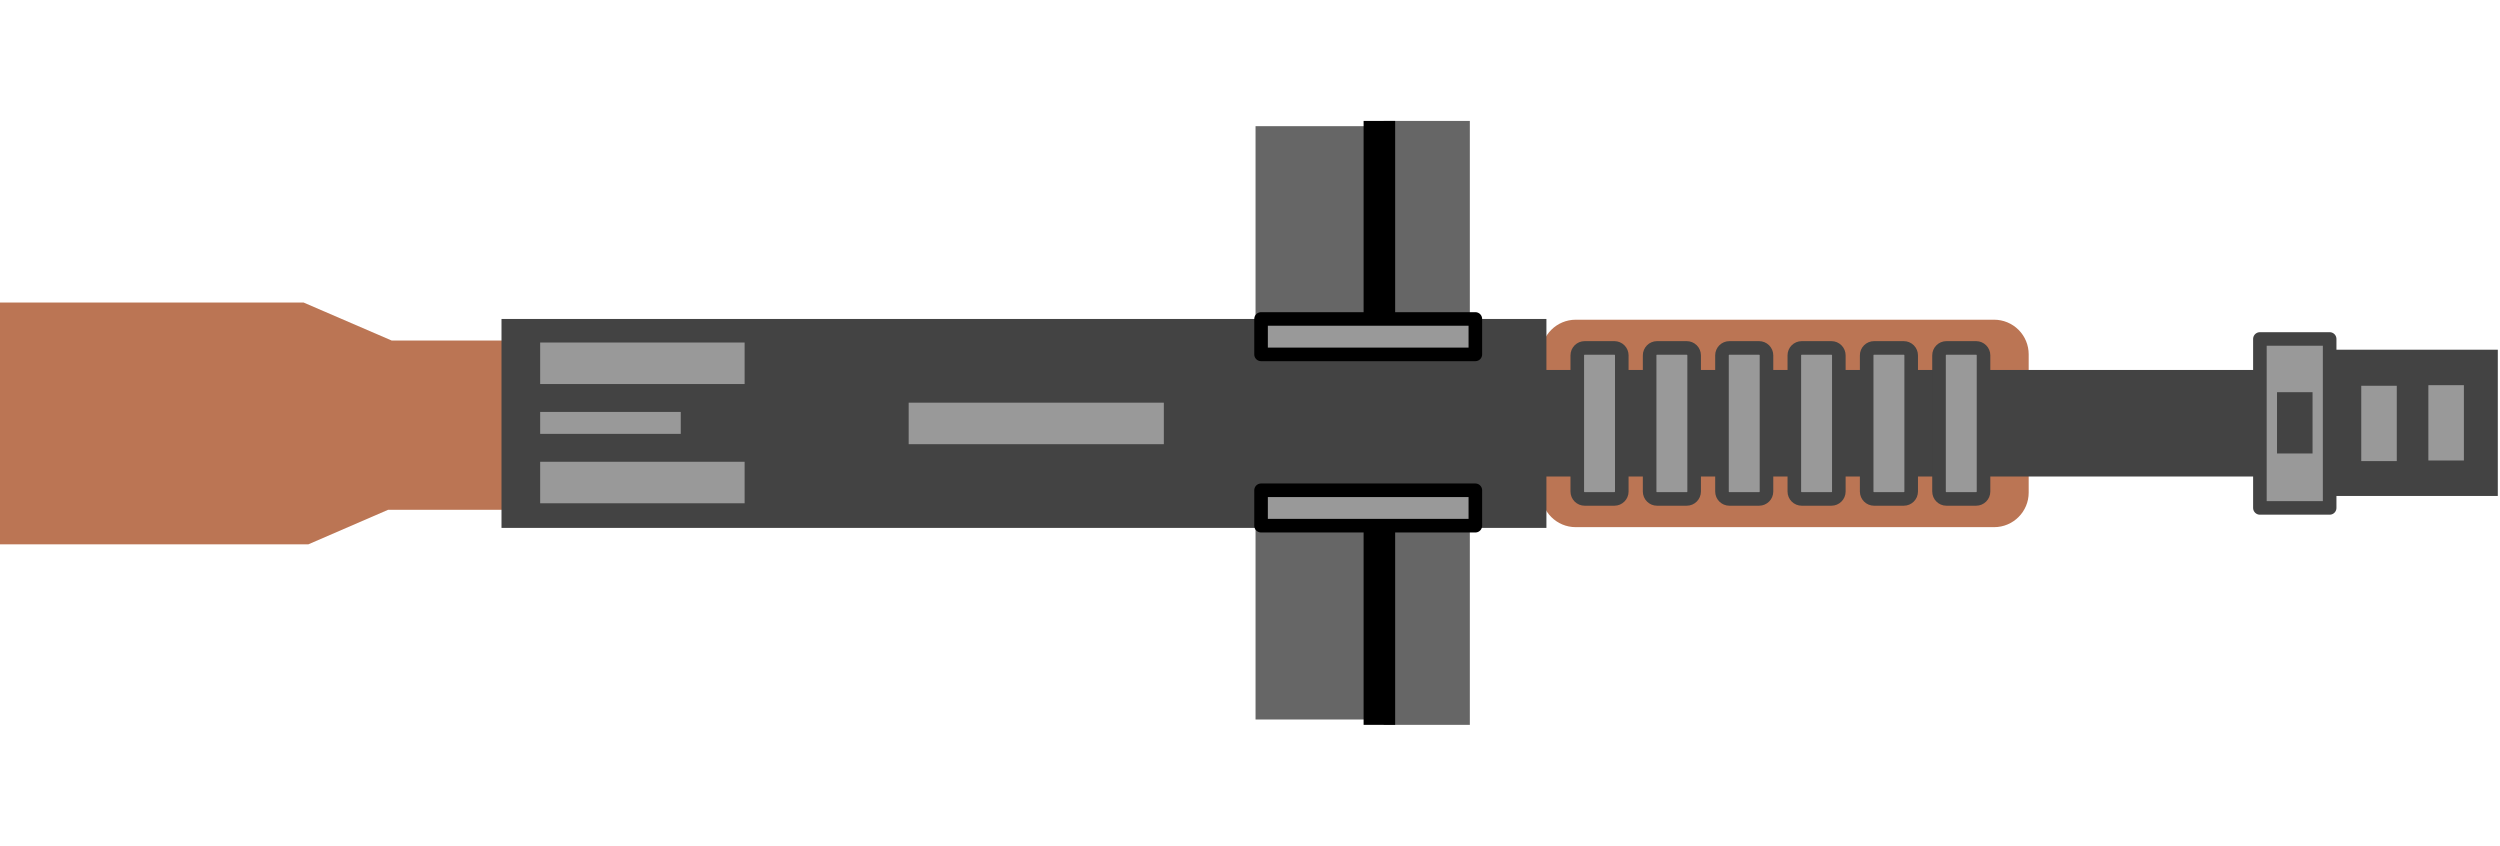
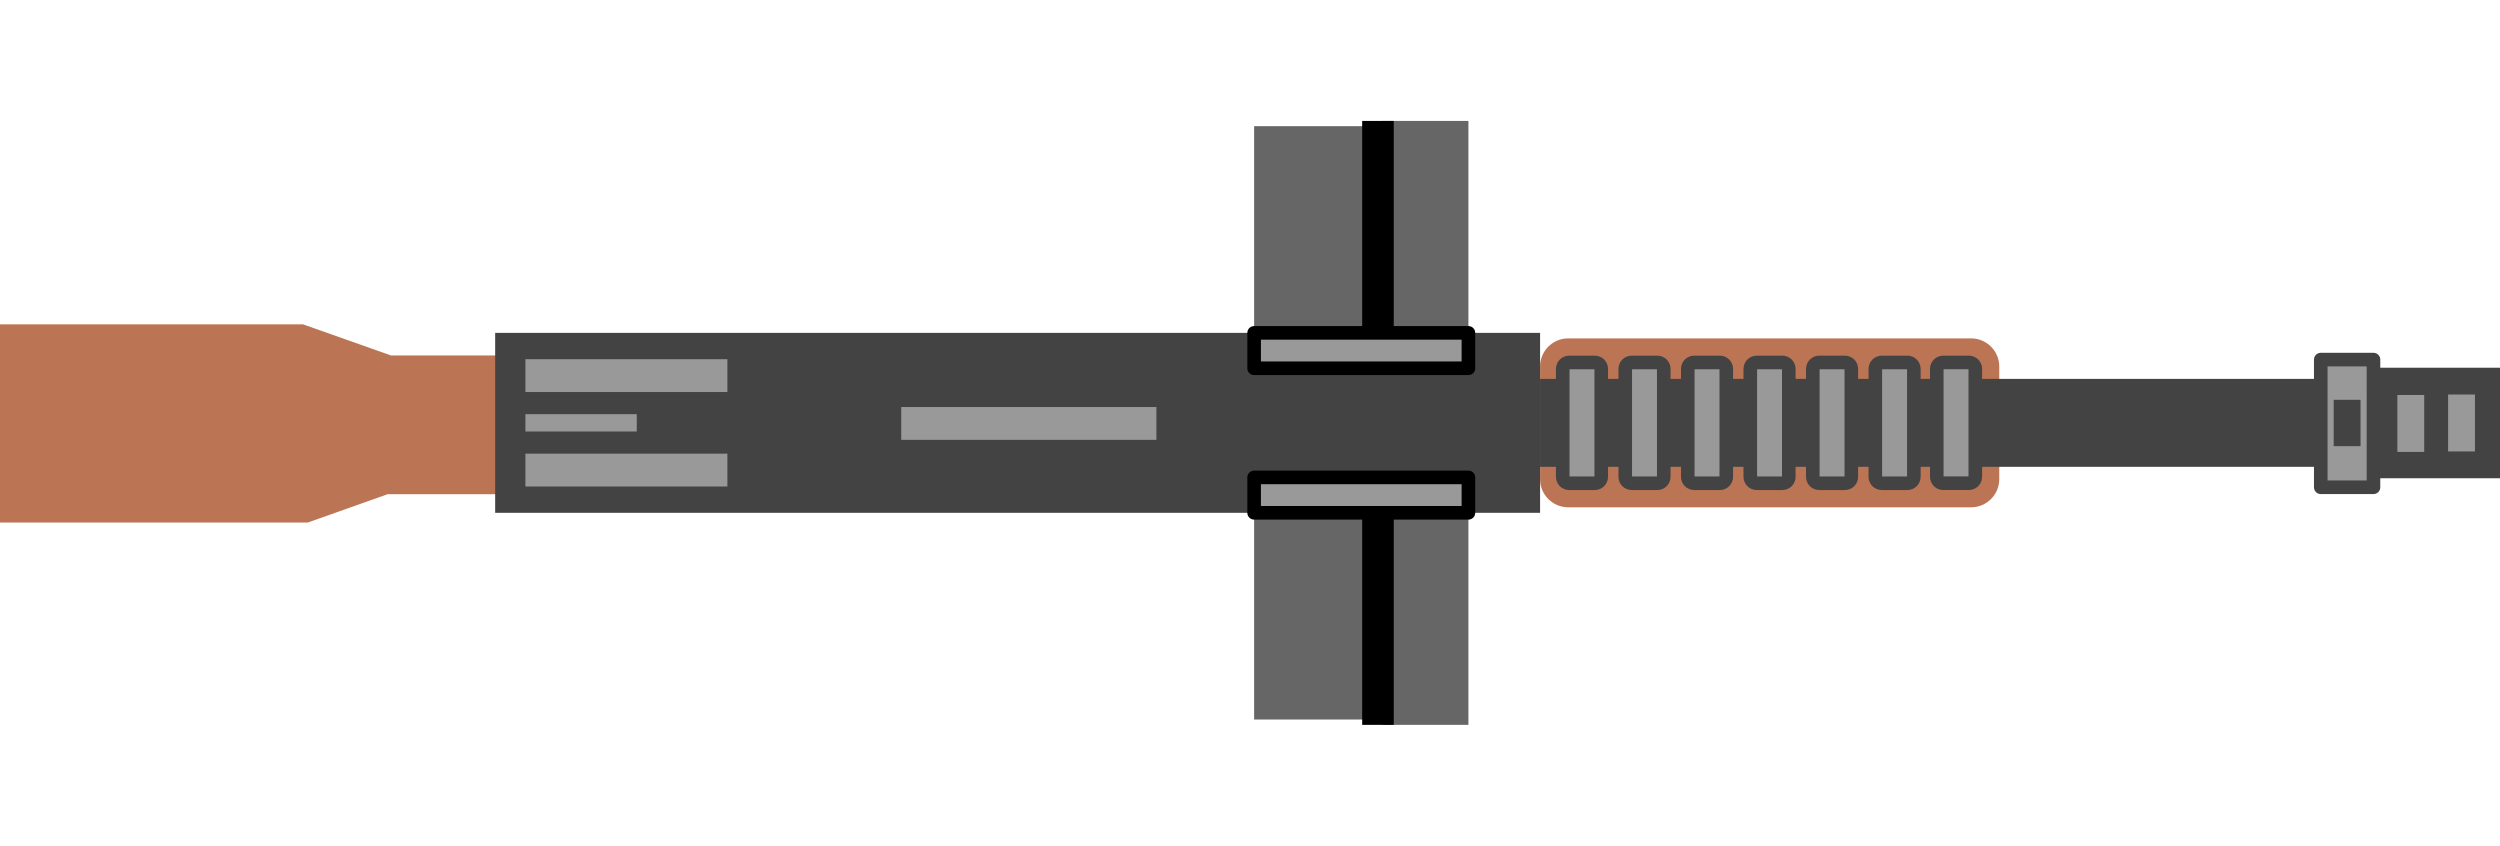
<svg xmlns="http://www.w3.org/2000/svg" version="1.1" viewBox="0.0 0.0 736.0 249.0" fill="none" stroke="none" stroke-linecap="square" stroke-miterlimit="10">
  <clipPath id="p.0">
    <path d="m0 0l736.0 0l0 249.0l-736.0 0l0 -249.0z" clip-rule="nonzero" />
  </clipPath>
  <g clip-path="url(#p.0)">
    <path fill="#000000" fill-opacity="0.0" d="m0 0l736.0 0l0 249.0l-736.0 0z" fill-rule="evenodd" />
-     <path fill="#bb7554" d="m453.717 104.302l0 0c0 -5.622 4.557 -10.179 10.179 -10.179l123.17 0c2.7 0 5.289 1.072 7.197 2.981c1.909 1.909 2.981 4.498 2.981 7.197l0 40.714c0 5.622 -4.557 10.179 -10.179 10.179l-123.17 0c-5.622 0 -10.179 -4.557 -10.179 -10.179z" fill-rule="evenodd" />
-     <path fill="#434343" d="m453.816 108.916l212.756 0l0 31.368l-212.756 0z" fill-rule="evenodd" />
-     <path fill="#999999" d="m464.351 104.614l0 0c0 -1.206 0.978 -2.184 2.184 -2.184l8.735 0l0 0c0.579 0 1.135 0.23 1.544 0.64c0.41 0.41 0.64 0.965 0.64 1.544l0 40.087c0 1.206 -0.978 2.184 -2.184 2.184l-8.735 0c-1.206 0 -2.184 -0.978 -2.184 -2.184z" fill-rule="evenodd" />
-     <path stroke="#434343" stroke-width="4.0" stroke-linejoin="round" stroke-linecap="butt" d="m464.351 104.614l0 0c0 -1.206 0.978 -2.184 2.184 -2.184l8.735 0l0 0c0.579 0 1.135 0.23 1.544 0.64c0.41 0.41 0.64 0.965 0.64 1.544l0 40.087c0 1.206 -0.978 2.184 -2.184 2.184l-8.735 0c-1.206 0 -2.184 -0.978 -2.184 -2.184z" fill-rule="evenodd" />
-     <path fill="#999999" d="m485.651 104.614l0 0c0 -1.206 0.978 -2.184 2.184 -2.184l8.735 0l0 0c0.579 0 1.135 0.23 1.544 0.64c0.41 0.41 0.64 0.965 0.64 1.544l0 40.087c0 1.206 -0.978 2.184 -2.184 2.184l-8.735 0c-1.206 0 -2.184 -0.978 -2.184 -2.184z" fill-rule="evenodd" />
-     <path stroke="#434343" stroke-width="4.0" stroke-linejoin="round" stroke-linecap="butt" d="m485.651 104.614l0 0c0 -1.206 0.978 -2.184 2.184 -2.184l8.735 0l0 0c0.579 0 1.135 0.23 1.544 0.64c0.41 0.41 0.64 0.965 0.64 1.544l0 40.087c0 1.206 -0.978 2.184 -2.184 2.184l-8.735 0c-1.206 0 -2.184 -0.978 -2.184 -2.184z" fill-rule="evenodd" />
-     <path fill="#999999" d="m506.95 104.614l0 0c0 -1.206 0.978 -2.184 2.184 -2.184l8.735 0l0 0c0.579 0 1.135 0.23 1.544 0.64c0.409 0.41 0.64 0.965 0.64 1.544l0 40.087c0 1.206 -0.978 2.184 -2.184 2.184l-8.735 0c-1.206 0 -2.184 -0.978 -2.184 -2.184z" fill-rule="evenodd" />
-     <path stroke="#434343" stroke-width="4.0" stroke-linejoin="round" stroke-linecap="butt" d="m506.95 104.614l0 0c0 -1.206 0.978 -2.184 2.184 -2.184l8.735 0l0 0c0.579 0 1.135 0.23 1.544 0.64c0.409 0.41 0.64 0.965 0.64 1.544l0 40.087c0 1.206 -0.978 2.184 -2.184 2.184l-8.735 0c-1.206 0 -2.184 -0.978 -2.184 -2.184z" fill-rule="evenodd" />
-     <path fill="#999999" d="m528.249 104.614l0 0c0 -1.206 0.978 -2.184 2.184 -2.184l8.735 0l0 0c0.579 0 1.135 0.23 1.544 0.64c0.41 0.41 0.64 0.965 0.64 1.544l0 40.087c0 1.206 -0.978 2.184 -2.184 2.184l-8.735 0c-1.206 0 -2.184 -0.978 -2.184 -2.184z" fill-rule="evenodd" />
-     <path stroke="#434343" stroke-width="4.0" stroke-linejoin="round" stroke-linecap="butt" d="m528.249 104.614l0 0c0 -1.206 0.978 -2.184 2.184 -2.184l8.735 0l0 0c0.579 0 1.135 0.23 1.544 0.64c0.41 0.41 0.64 0.965 0.64 1.544l0 40.087c0 1.206 -0.978 2.184 -2.184 2.184l-8.735 0c-1.206 0 -2.184 -0.978 -2.184 -2.184z" fill-rule="evenodd" />
-     <path fill="#999999" d="m549.548 104.614l0 0c0 -1.206 0.978 -2.184 2.184 -2.184l8.735 0l0 0c0.579 0 1.135 0.23 1.544 0.64c0.41 0.41 0.64 0.965 0.64 1.544l0 40.087c0 1.206 -0.978 2.184 -2.184 2.184l-8.735 0c-1.206 0 -2.184 -0.978 -2.184 -2.184z" fill-rule="evenodd" />
-     <path stroke="#434343" stroke-width="4.0" stroke-linejoin="round" stroke-linecap="butt" d="m549.548 104.614l0 0c0 -1.206 0.978 -2.184 2.184 -2.184l8.735 0l0 0c0.579 0 1.135 0.23 1.544 0.64c0.41 0.41 0.64 0.965 0.64 1.544l0 40.087c0 1.206 -0.978 2.184 -2.184 2.184l-8.735 0c-1.206 0 -2.184 -0.978 -2.184 -2.184z" fill-rule="evenodd" />
-     <path fill="#999999" d="m570.848 104.614l0 0c0 -1.206 0.978 -2.184 2.184 -2.184l8.735 0l0 0c0.579 0 1.135 0.23 1.544 0.64c0.41 0.41 0.64 0.965 0.64 1.544l0 40.087c0 1.206 -0.978 2.184 -2.184 2.184l-8.735 0c-1.206 0 -2.184 -0.978 -2.184 -2.184z" fill-rule="evenodd" />
-     <path stroke="#434343" stroke-width="4.0" stroke-linejoin="round" stroke-linecap="butt" d="m570.848 104.614l0 0c0 -1.206 0.978 -2.184 2.184 -2.184l8.735 0l0 0c0.579 0 1.135 0.23 1.544 0.64c0.41 0.41 0.64 0.965 0.64 1.544l0 40.087c0 1.206 -0.978 2.184 -2.184 2.184l-8.735 0c-1.206 0 -2.184 -0.978 -2.184 -2.184z" fill-rule="evenodd" />
-     <path fill="#666666" d="m369.633 37.145l37.071 0l0 174.677l-37.071 0z" fill-rule="evenodd" />
-     <path fill="#666666" d="m407.365 35.601l25.354 0l0 177.795l-25.354 0z" fill-rule="evenodd" />
-     <path fill="#000000" d="m401.444 35.601l9.291 0l0 177.795l-9.291 0z" fill-rule="evenodd" />
-     <path fill="#bb7554" d="m193.452 100.249l-78.152 0l-25.933 -11.188l-89.367 0l0 71.195l90.769 0l23.48 -10.169l79.552 0z" fill-rule="evenodd" />
-     <path fill="#434343" d="m147.643 93.903l307.622 0l0 61.512l-307.622 0z" fill-rule="evenodd" />
-     <path fill="#999999" d="m159.026 100.839l60.189 0l0 12.22l-60.189 0z" fill-rule="evenodd" />
-     <path fill="#999999" d="m267.514 118.548l75.118 0l0 12.22l-75.118 0z" fill-rule="evenodd" />
-     <path fill="#999999" d="m159.026 121.274l41.386 0l0 6.457l-41.386 0z" fill-rule="evenodd" />
-     <path fill="#999999" d="m159.026 135.944l60.189 0l0 12.22l-60.189 0z" fill-rule="evenodd" />
-     <path fill="#999999" d="m371.255 144.339l63.087 0l0 10.425l-63.087 0z" fill-rule="evenodd" />
-     <path stroke="#000000" stroke-width="4.0" stroke-linejoin="round" stroke-linecap="butt" d="m371.255 144.339l63.087 0l0 10.425l-63.087 0z" fill-rule="evenodd" />
-     <path fill="#999999" d="m371.255 93.903l63.087 0l0 10.425l-63.087 0z" fill-rule="evenodd" />
-     <path stroke="#000000" stroke-width="4.0" stroke-linejoin="round" stroke-linecap="butt" d="m371.255 93.903l63.087 0l0 10.425l-63.087 0z" fill-rule="evenodd" />
-     <path fill="#434343" d="m687.669 102.955l47.685 0l0 43.055l-47.685 0z" fill-rule="evenodd" />
-     <path fill="#999999" d="m665.315 99.794l20.535 0l0 49.732l-20.535 0z" fill-rule="evenodd" />
-     <path stroke="#434343" stroke-width="4.0" stroke-linejoin="round" stroke-linecap="butt" d="m665.315 99.794l20.535 0l0 49.732l-20.535 0z" fill-rule="evenodd" />
-     <path fill="#999999" d="m695.154 113.572l10.457 0l0 22.173l-10.457 0z" fill-rule="evenodd" />
-     <path fill="#999999" d="m714.913 113.396l10.457 0l0 22.173l-10.457 0z" fill-rule="evenodd" />
-     <path fill="#434343" d="m670.354 115.459l10.457 0l0 18.047l-10.457 0z" fill-rule="evenodd" />
+     <path fill="#bb7554" d="m453.399 107.907l0 0c0 -4.578 3.711 -8.289 8.289 -8.289l118.603 0c2.198 0 4.307 0.873 5.861 2.428c1.555 1.554 2.428 3.663 2.428 5.861l0 33.155c0 4.578 -3.711 8.289 -8.289 8.289l-118.603 0c-4.578 0 -8.289 -3.711 -8.289 -8.289z" fill-rule="evenodd" />
+     <path fill="#434343" d="m453.399 111.542l233.89 0l0 25.89l-233.89 0z" fill-rule="evenodd" />
+     <path fill="#666666" d="m369.215 37.147l37.071 0l0 174.677l-37.071 0z" fill-rule="evenodd" />
+     <path fill="#666666" d="m406.947 35.602l25.354 0l0 177.795l-25.354 0z" fill-rule="evenodd" />
+     <path fill="#000000" d="m401.027 35.602l9.291 0l0 177.795l-9.291 0z" fill-rule="evenodd" />
+     <path fill="#bb7554" d="m193.284 104.654l-78.152 0l-25.933 -9.169l-89.367 0l0 58.351l90.769 0l23.48 -8.334l79.552 0z" fill-rule="evenodd" />
+     <path fill="#434343" d="m145.777 97.996l307.622 0l0 52.976l-307.622 0z" fill-rule="evenodd" />
+     <path fill="#999999" d="m154.68 105.744l59.465 0l0 9.669l-59.465 0z" fill-rule="evenodd" />
+     <path fill="#999999" d="m265.328 119.825l75.118 0l0 9.669l-75.118 0z" fill-rule="evenodd" />
+     <path fill="#999999" d="m154.68 121.933l32.787 0l0 5.102l-32.787 0z" fill-rule="evenodd" />
+     <path fill="#999999" d="m154.68 133.555l59.465 0l0 9.669l-59.465 0z" fill-rule="evenodd" />
+     <path fill="#999999" d="m369.215 140.547l63.087 0l0 10.425l-63.087 0z" fill-rule="evenodd" />
+     <path stroke="#000000" stroke-width="4.0" stroke-linejoin="round" stroke-linecap="butt" d="m369.215 140.547l63.087 0l0 10.425l-63.087 0z" fill-rule="evenodd" />
+     <path fill="#999999" d="m369.215 97.996l63.087 0l0 10.425l-63.087 0z" fill-rule="evenodd" />
+     <path stroke="#000000" stroke-width="4.0" stroke-linejoin="round" stroke-linecap="butt" d="m369.215 97.996l63.087 0l0 10.425l-63.087 0z" fill-rule="evenodd" />
+     <path fill="#434343" d="m700.128 108.256l36.04 0l0 32.541l-36.04 0z" fill-rule="evenodd" />
+     <path fill="#999999" d="m683.232 105.866l15.521 0l0 37.588l-15.521 0z" fill-rule="evenodd" />
+     <path stroke="#434343" stroke-width="4.0" stroke-linejoin="round" stroke-linecap="butt" d="m683.232 105.866l15.521 0l0 37.588l-15.521 0z" fill-rule="evenodd" />
+     <path fill="#999999" d="m705.784 116.28l7.903 0l0 16.759l-7.903 0z" fill-rule="evenodd" />
+     <path fill="#999999" d="m720.719 116.147l7.903 0l0 16.759l-7.903 0z" fill-rule="evenodd" />
+     <path fill="#434343" d="m687.041 117.707l7.903 0l0 13.64l-7.903 0z" fill-rule="evenodd" />
+     <path fill="#999999" d="m460.067 108.598l0 0c0 -1.044 0.846 -1.89 1.89 -1.89l7.559 0l0 0c0.501 0 0.982 0.199 1.336 0.554c0.354 0.354 0.554 0.835 0.554 1.336l0 31.779c0 1.044 -0.846 1.89 -1.89 1.89l-7.559 0c-1.044 0 -1.89 -0.846 -1.89 -1.89z" fill-rule="evenodd" />
+     <path stroke="#434343" stroke-width="4.0" stroke-linejoin="round" stroke-linecap="butt" d="m460.067 108.598l0 0c0 -1.044 0.846 -1.89 1.89 -1.89l7.559 0l0 0c0.501 0 0.982 0.199 1.336 0.554c0.354 0.354 0.554 0.835 0.554 1.336l0 31.779c0 1.044 -0.846 1.89 -1.89 1.89l-7.559 0c-1.044 0 -1.89 -0.846 -1.89 -1.89z" fill-rule="evenodd" />
+     <path fill="#999999" d="m478.473 108.598l0 0c0 -1.044 0.846 -1.89 1.89 -1.89l7.559 0l0 0c0.501 0 0.982 0.199 1.336 0.554c0.354 0.354 0.554 0.835 0.554 1.336l0 31.779c0 1.044 -0.846 1.89 -1.89 1.89l-7.559 0c-1.044 0 -1.89 -0.846 -1.89 -1.89z" fill-rule="evenodd" />
+     <path stroke="#434343" stroke-width="4.0" stroke-linejoin="round" stroke-linecap="butt" d="m478.473 108.598l0 0c0 -1.044 0.846 -1.89 1.89 -1.89l7.559 0l0 0c0.501 0 0.982 0.199 1.336 0.554c0.354 0.354 0.554 0.835 0.554 1.336l0 31.779c0 1.044 -0.846 1.89 -1.89 1.89l-7.559 0c-1.044 0 -1.89 -0.846 -1.89 -1.89z" fill-rule="evenodd" />
+     <path fill="#999999" d="m496.879 108.598l0 0c0 -1.044 0.846 -1.89 1.89 -1.89l7.559 0l0 0c0.501 0 0.982 0.199 1.336 0.554c0.354 0.354 0.553 0.835 0.553 1.336l0 31.779c0 1.044 -0.846 1.89 -1.89 1.89l-7.559 0c-1.044 0 -1.89 -0.846 -1.89 -1.89z" fill-rule="evenodd" />
+     <path stroke="#434343" stroke-width="4.0" stroke-linejoin="round" stroke-linecap="butt" d="m496.879 108.598l0 0c0 -1.044 0.846 -1.89 1.89 -1.89l7.559 0l0 0c0.501 0 0.982 0.199 1.336 0.554c0.354 0.354 0.553 0.835 0.553 1.336l0 31.779c0 1.044 -0.846 1.89 -1.89 1.89l-7.559 0c-1.044 0 -1.89 -0.846 -1.89 -1.89z" fill-rule="evenodd" />
+     <path fill="#999999" d="m515.285 108.598l0 0c0 -1.044 0.846 -1.89 1.89 -1.89l7.559 0l0 0c0.501 0 0.982 0.199 1.336 0.554c0.354 0.354 0.553 0.835 0.553 1.336l0 31.779c0 1.044 -0.846 1.89 -1.89 1.89l-7.559 0c-1.044 0 -1.89 -0.846 -1.89 -1.89z" fill-rule="evenodd" />
+     <path stroke="#434343" stroke-width="4.0" stroke-linejoin="round" stroke-linecap="butt" d="m515.285 108.598l0 0c0 -1.044 0.846 -1.89 1.89 -1.89l7.559 0l0 0c0.501 0 0.982 0.199 1.336 0.554c0.354 0.354 0.553 0.835 0.553 1.336l0 31.779c0 1.044 -0.846 1.89 -1.89 1.89l-7.559 0c-1.044 0 -1.89 -0.846 -1.89 -1.89z" fill-rule="evenodd" />
+     <path fill="#999999" d="m533.69 108.598l0 0c0 -1.044 0.846 -1.89 1.89 -1.89l7.559 0l0 0c0.501 0 0.982 0.199 1.336 0.554c0.354 0.354 0.554 0.835 0.554 1.336l0 31.779c0 1.044 -0.846 1.89 -1.89 1.89l-7.559 0c-1.044 0 -1.89 -0.846 -1.89 -1.89z" fill-rule="evenodd" />
+     <path stroke="#434343" stroke-width="4.0" stroke-linejoin="round" stroke-linecap="butt" d="m533.69 108.598l0 0c0 -1.044 0.846 -1.89 1.89 -1.89l7.559 0l0 0c0.501 0 0.982 0.199 1.336 0.554c0.354 0.354 0.554 0.835 0.554 1.336l0 31.779c0 1.044 -0.846 1.89 -1.89 1.89l-7.559 0c-1.044 0 -1.89 -0.846 -1.89 -1.89z" fill-rule="evenodd" />
+     <path fill="#999999" d="m552.096 108.598l0 0c0 -1.044 0.846 -1.89 1.89 -1.89l7.559 0l0 0c0.501 0 0.982 0.199 1.336 0.554c0.354 0.354 0.554 0.835 0.554 1.336l0 31.779c0 1.044 -0.846 1.89 -1.89 1.89l-7.559 0c-1.044 0 -1.89 -0.846 -1.89 -1.89z" fill-rule="evenodd" />
+     <path stroke="#434343" stroke-width="4.0" stroke-linejoin="round" stroke-linecap="butt" d="m552.096 108.598l0 0c0 -1.044 0.846 -1.89 1.89 -1.89l7.559 0l0 0c0.501 0 0.982 0.199 1.336 0.554c0.354 0.354 0.554 0.835 0.554 1.336l0 31.779c0 1.044 -0.846 1.89 -1.89 1.89l-7.559 0c-1.044 0 -1.89 -0.846 -1.89 -1.89z" fill-rule="evenodd" />
+     <path fill="#999999" d="m570.19 108.591l0 0c0 -1.044 0.846 -1.89 1.89 -1.89l7.559 0l0 0c0.501 0 0.982 0.199 1.336 0.554c0.354 0.354 0.554 0.835 0.554 1.336l0 31.779c0 1.044 -0.846 1.89 -1.89 1.89l-7.559 0c-1.044 0 -1.89 -0.846 -1.89 -1.89z" fill-rule="evenodd" />
+     <path stroke="#434343" stroke-width="4.0" stroke-linejoin="round" stroke-linecap="butt" d="m570.19 108.591l0 0c0 -1.044 0.846 -1.89 1.89 -1.89l7.559 0l0 0c0.501 0 0.982 0.199 1.336 0.554c0.354 0.354 0.554 0.835 0.554 1.336l0 31.779c0 1.044 -0.846 1.89 -1.89 1.89l-7.559 0c-1.044 0 -1.89 -0.846 -1.89 -1.89z" fill-rule="evenodd" />
  </g>
</svg>
